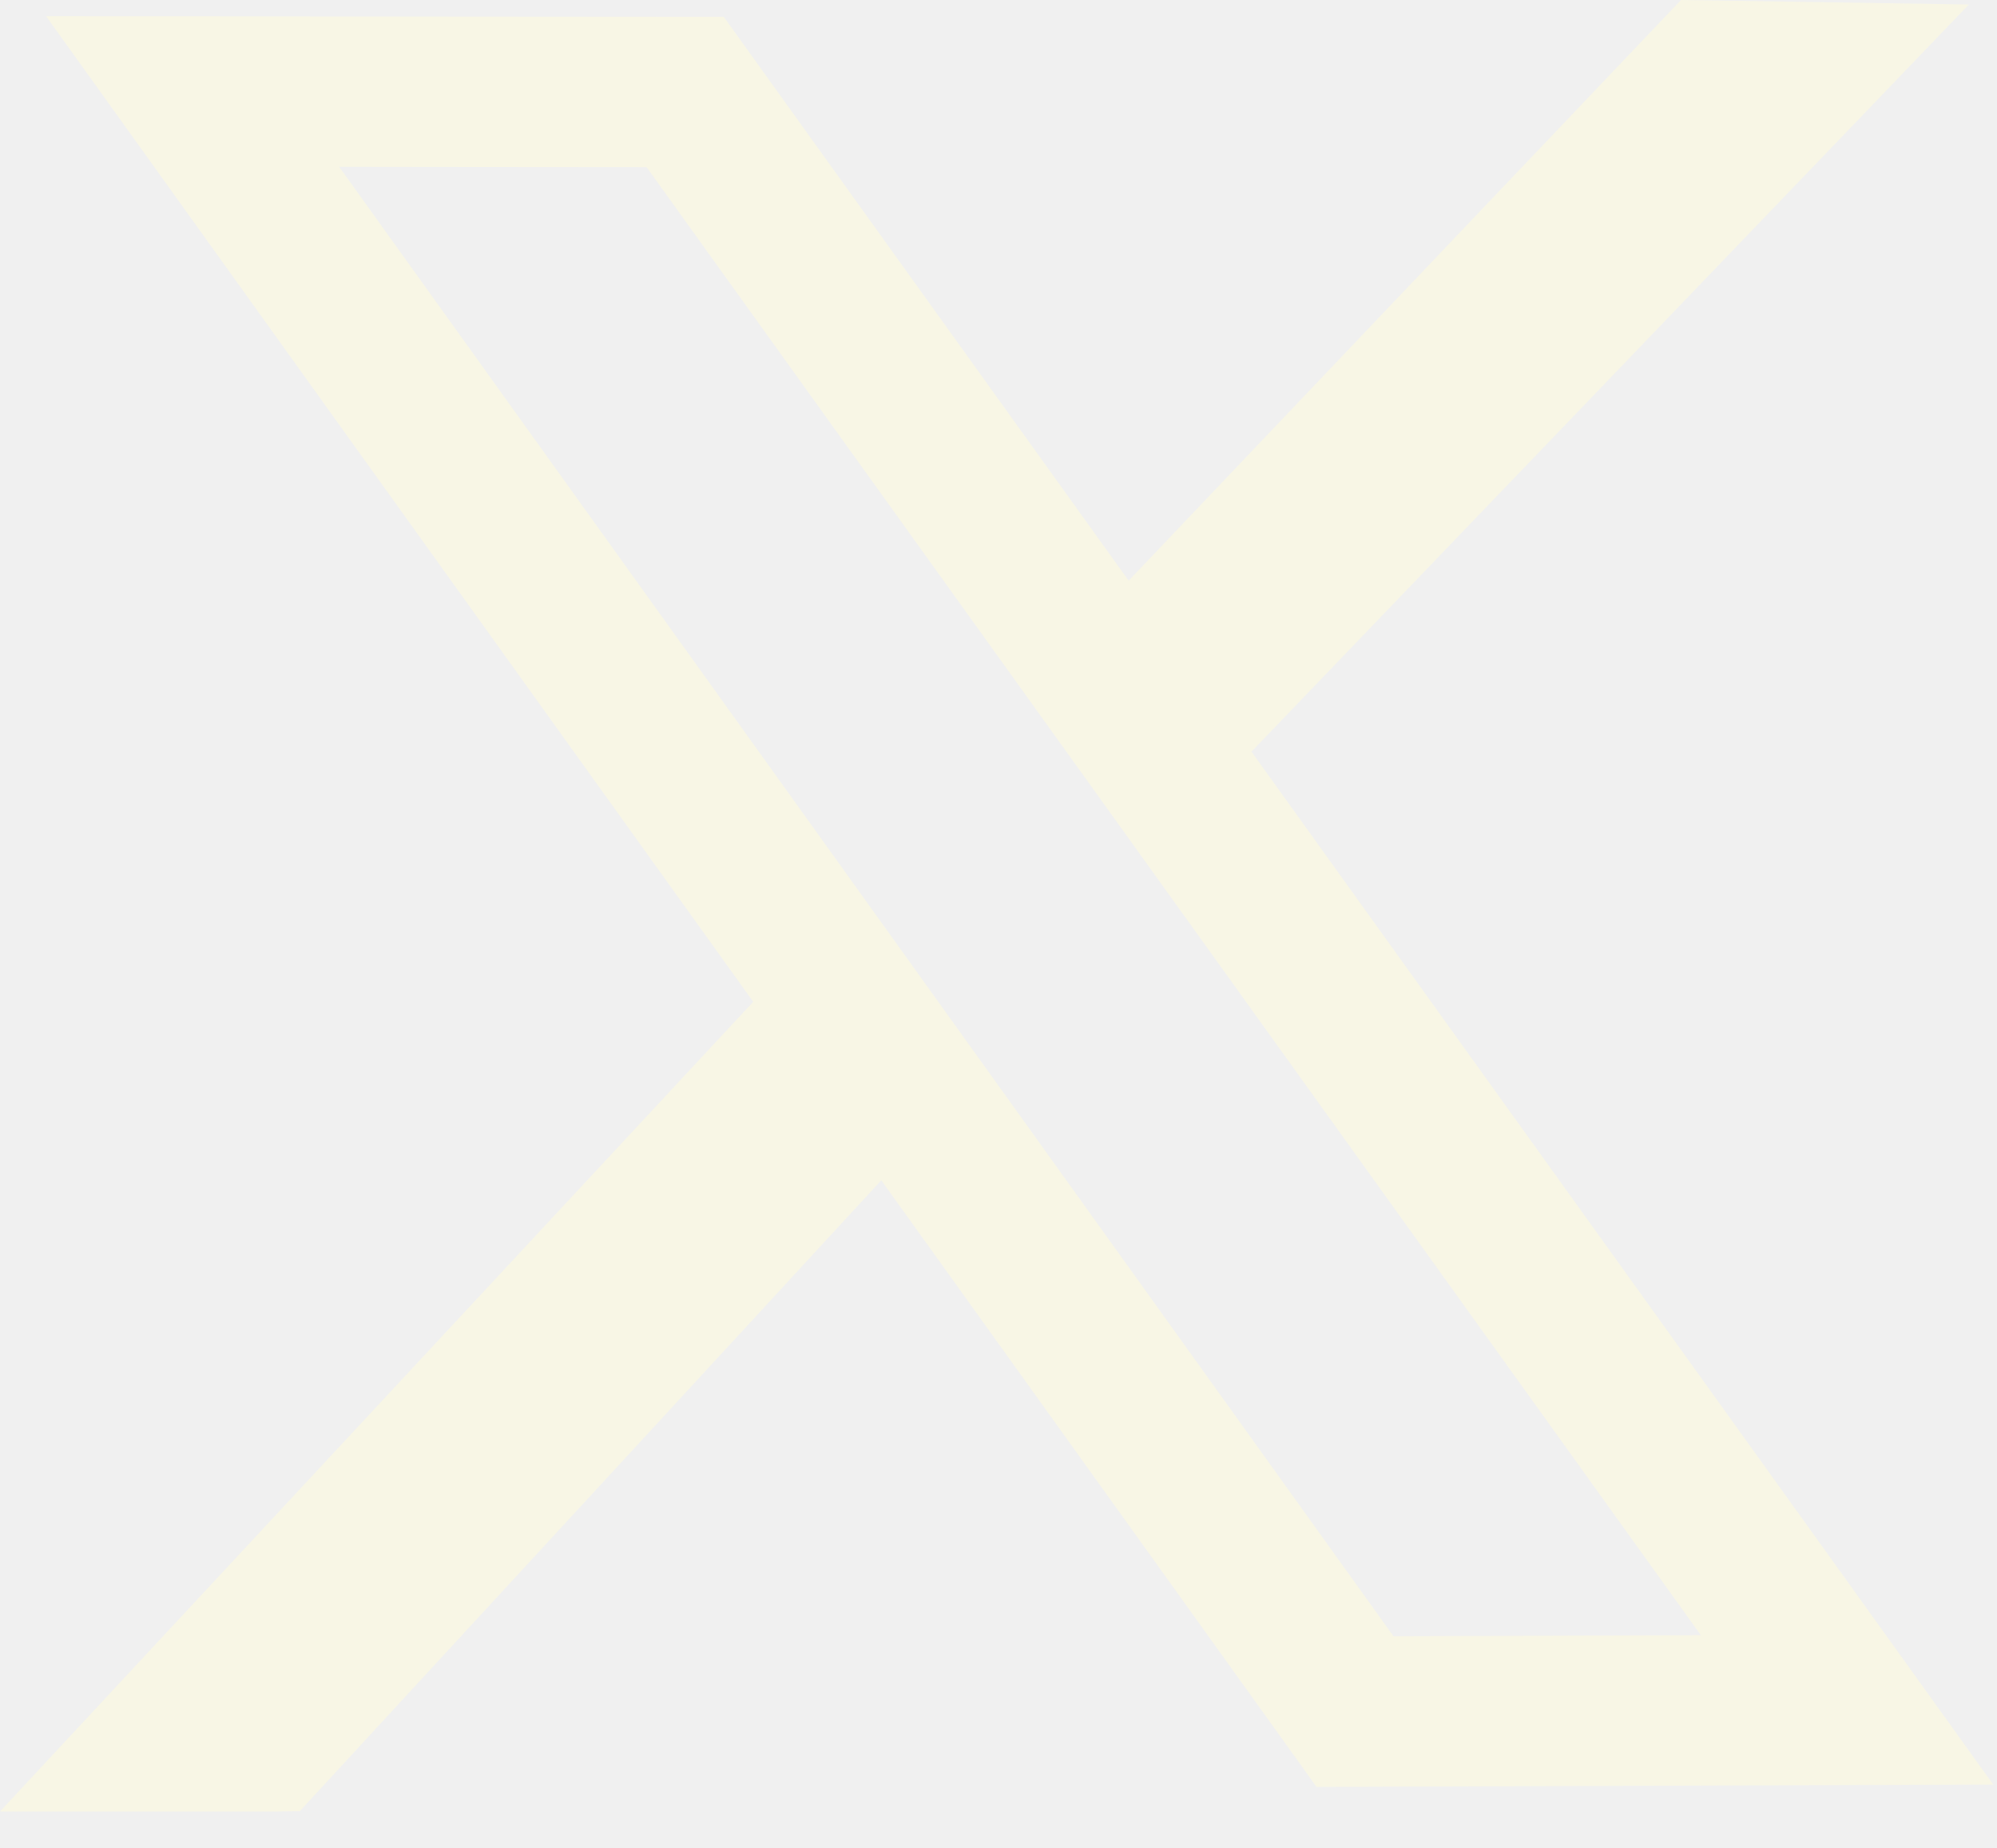
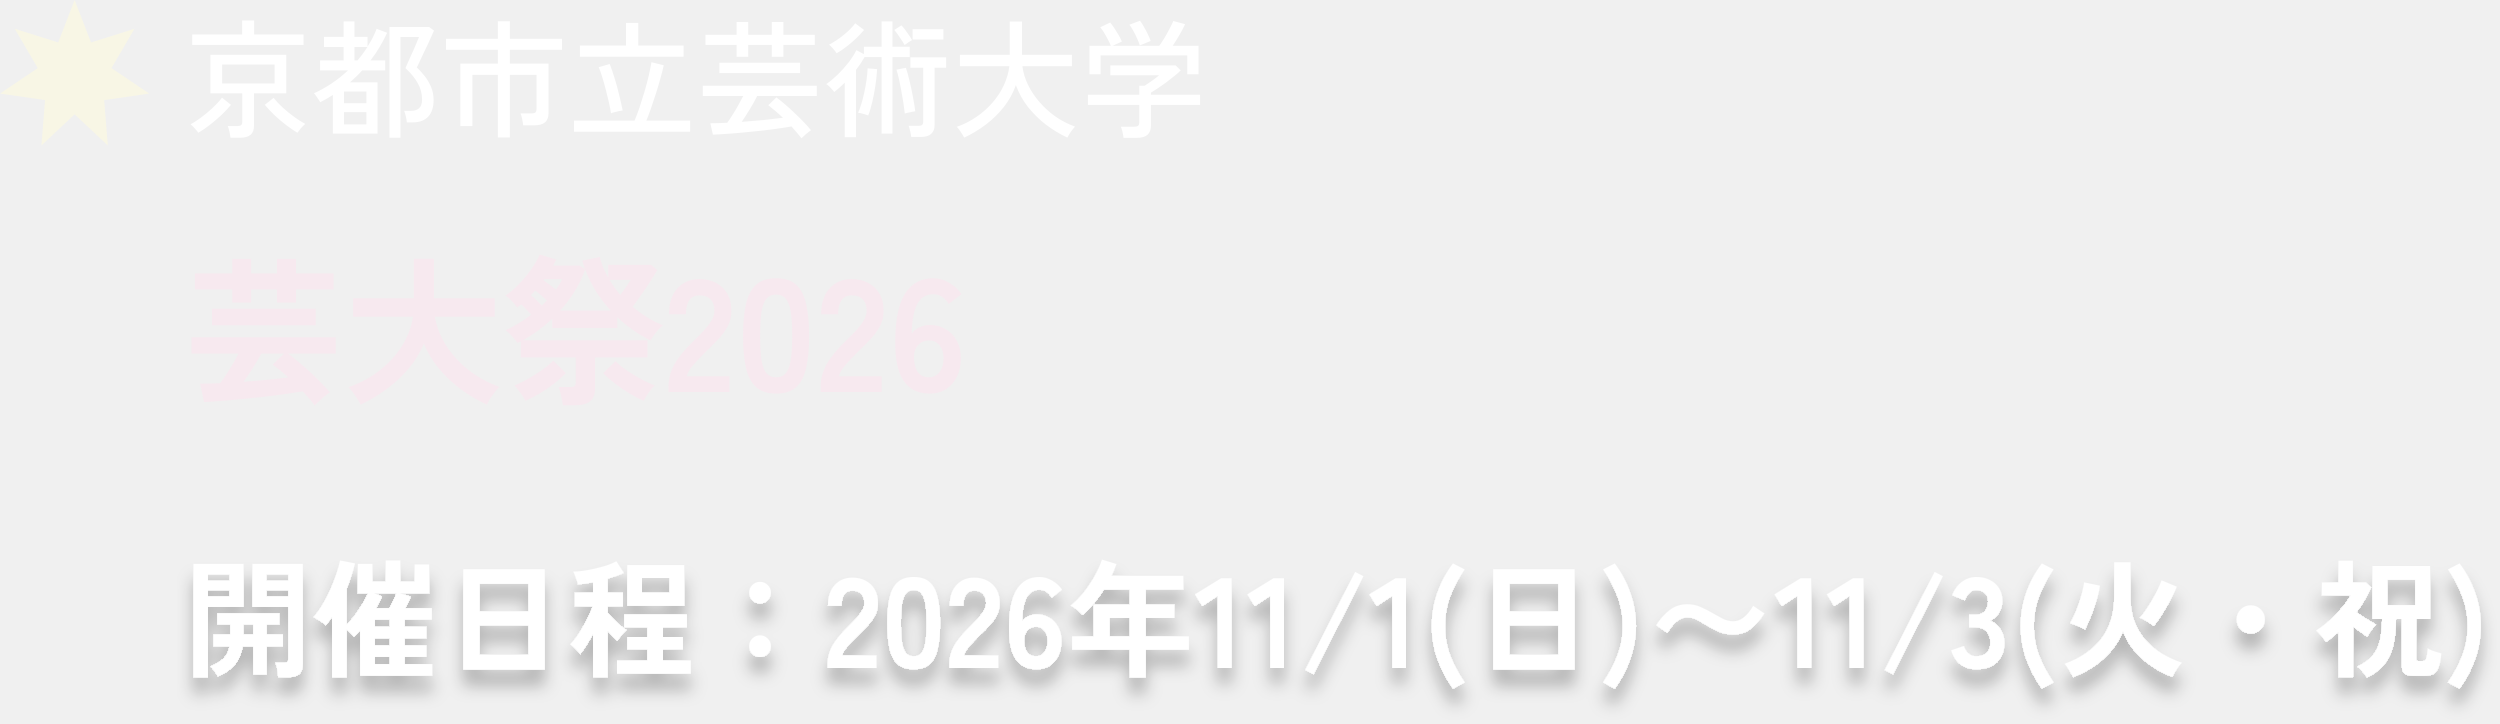
- <svg xmlns="http://www.w3.org/2000/svg" width="40" height="37" viewBox="0 0 40 37" fill="none">
-   <path d="M3.857 1.831C8.357 8.104 12.861 14.374 17.361 20.648C20.62 25.189 23.883 29.734 27.141 34.276C30.426 34.264 33.711 34.253 36.996 34.242C29.237 23.442 21.482 12.642 13.724 1.842C10.435 1.842 7.146 1.834 3.857 1.831Z" stroke="#F8F6E5" stroke-width="3.011" stroke-miterlimit="10" />
-   <path d="M5.804 35.821C9.966 31.306 14.129 26.791 18.288 22.28C17.568 21.474 16.608 20.667 15.888 19.865C10.938 25.186 5.988 30.503 1.038 35.825H5.568L5.804 35.821Z" fill="#F8F6E5" stroke="#F8F6E5" stroke-width="0.904" stroke-miterlimit="10" />
-   <path d="M33.862 0.455C29.628 4.902 25.398 9.35 21.164 13.801C21.873 14.618 22.582 15.436 23.29 16.25C28.323 11.007 33.359 5.768 38.392 0.526C36.88 0.503 35.373 0.477 33.862 0.455Z" fill="#F8F6E5" stroke="#F8F6E5" stroke-width="0.904" stroke-miterlimit="10" />
+ <svg xmlns="http://www.w3.org/2000/svg" width="625" height="181" viewBox="0 0 625 181" fill="none">
+   <path d="M18.655 0L22.755 10.617L33.612 7.202L27.867 17.03L37.307 23.39L26.043 25.025L26.955 36.37L18.655 28.582L10.352 36.37L11.265 25.025L0 23.39L9.44 17.03L3.695 7.202L14.553 10.617L18.655 0Z" fill="#F8F6E5" />
+   <path d="M78.68 101.36C78.307 100.853 77.867 100.293 77.36 99.68C76.853 99.093 76.293 98.48 75.68 97.84C74.267 98.08 72.693 98.32 70.96 98.56C69.227 98.8 67.44 99.027 65.6 99.24C63.76 99.453 61.933 99.64 60.12 99.8C58.333 99.987 56.653 100.133 55.08 100.24C53.507 100.373 52.147 100.467 51 100.52L50.04 95.92C51.507 95.92 53.173 95.88 55.04 95.8C55.787 94.84 56.573 93.68 57.4 92.32C58.253 90.933 59 89.627 59.64 88.4H47.88V84.32H83.92V88.4H72.04C72.84 88.987 73.72 89.693 74.68 90.52C75.667 91.32 76.653 92.187 77.64 93.12C78.627 94.027 79.533 94.92 80.36 95.8C81.213 96.653 81.92 97.413 82.48 98.08C81.893 98.453 81.24 98.96 80.52 99.6C79.8 100.24 79.187 100.827 78.68 101.36ZM58.08 75.64V72.36H48.72V68.36H58.08V64.72H62.8V68.36H69.24V64.72H74V68.36H83.4V72.36H74V75.64H69.24V72.36H62.8V75.64H58.08ZM53 81.32V77.16H78.92V81.32H53ZM60.88 95.44C62.827 95.307 64.773 95.147 66.72 94.96C68.667 94.747 70.453 94.547 72.08 94.36C71.413 93.747 70.747 93.173 70.08 92.64C69.413 92.08 68.773 91.587 68.16 91.16L71 88.4H65.32C64.733 89.52 64.04 90.707 63.24 91.96C62.44 93.213 61.653 94.373 60.88 95.44ZM90.16 101.16C89.947 100.733 89.653 100.227 89.28 99.64C88.933 99.08 88.56 98.533 88.16 98C87.787 97.493 87.44 97.093 87.12 96.8C90.08 95.76 92.693 94.347 94.96 92.56C97.253 90.773 99.107 88.733 100.52 86.44C101.96 84.147 102.867 81.72 103.24 79.16H88.28V74.56H103.44V64.68H108.48V74.56H123.68V79.16H108.72C109.147 81.667 110.093 84.08 111.56 86.4C113.027 88.693 114.893 90.733 117.16 92.52C119.453 94.307 122.013 95.707 124.84 96.72C124.493 97.067 124.107 97.507 123.68 98.04C123.28 98.573 122.893 99.12 122.52 99.68C122.173 100.267 121.907 100.76 121.72 101.16C119.507 100.147 117.373 98.893 115.32 97.4C113.267 95.88 111.427 94.16 109.8 92.24C108.173 90.293 106.893 88.173 105.96 85.88C105.027 88.173 103.733 90.293 102.08 92.24C100.427 94.187 98.56 95.907 96.48 97.4C94.427 98.893 92.32 100.147 90.16 101.16ZM140.72 101.32C140.64 100.68 140.493 99.893 140.28 98.96C140.093 98.027 139.893 97.293 139.68 96.76H142.6C143.16 96.76 143.52 96.667 143.68 96.48C143.867 96.293 143.96 95.987 143.96 95.56V89.36H130.2V85.32C130.093 85.4 129.96 85.48 129.8 85.56C129.667 85.613 129.533 85.667 129.4 85.72C129.053 85.267 128.6 84.72 128.04 84.08C127.48 83.44 126.92 82.933 126.36 82.56C127.453 82.08 128.547 81.507 129.64 80.84C130.733 80.173 131.787 79.453 132.8 78.68C132.453 78.28 132.053 77.84 131.6 77.36C131.147 76.88 130.707 76.453 130.28 76.08C130.12 76.213 129.96 76.347 129.8 76.48C129.64 76.613 129.467 76.747 129.28 76.88C128.933 76.347 128.493 75.8 127.96 75.24C127.427 74.68 126.893 74.227 126.36 73.88C127.533 73.107 128.68 72.133 129.8 70.96C130.92 69.787 131.933 68.56 132.84 67.28C133.747 65.973 134.453 64.76 134.96 63.64L139.04 64.88C138.8 65.387 138.547 65.893 138.28 66.4H144.96L146.24 67.24C146.133 66.893 146.013 66.547 145.88 66.2C145.773 65.853 145.667 65.507 145.56 65.16L149.92 64.24C150.16 65.147 150.453 66.027 150.8 66.88C151.173 67.733 151.587 68.56 152.04 69.36V66.2H162.8L164.32 67.52C163.867 68.32 163.267 69.293 162.52 70.44C161.8 71.56 161.04 72.68 160.24 73.8C159.467 74.92 158.773 75.88 158.16 76.68C160.533 78.707 163.067 80.253 165.76 81.32C165.44 81.56 165.067 81.907 164.64 82.36C164.24 82.813 163.853 83.293 163.48 83.8C163.107 84.307 162.813 84.747 162.6 85.12C161.133 84.373 159.707 83.52 158.32 82.56C156.933 81.6 155.6 80.52 154.32 79.32V82H138.04V79.72C135.773 81.853 133.333 83.64 130.72 85.08H161.88V89.36H148.76V97.12C148.76 98.587 148.347 99.653 147.52 100.32C146.693 100.987 145.427 101.32 143.72 101.32H140.72ZM140.04 77.64H152.68C151.347 76.2 150.133 74.627 149.04 72.92C147.947 71.187 147.027 69.32 146.28 67.32C145.667 69.187 144.813 71 143.72 72.76C142.653 74.493 141.427 76.12 140.04 77.64ZM131.36 100.2C131.093 99.667 130.68 99.013 130.12 98.24C129.56 97.467 129.053 96.84 128.6 96.36C129.32 96.093 130.133 95.72 131.04 95.24C131.947 94.76 132.867 94.227 133.8 93.64C134.733 93.053 135.6 92.453 136.4 91.84C137.2 91.227 137.84 90.667 138.32 90.16L141.48 93.28C140.6 94.187 139.573 95.093 138.4 96C137.227 96.907 136.027 97.72 134.8 98.44C133.573 99.16 132.427 99.747 131.36 100.2ZM160.92 100.2C159.88 99.773 158.733 99.187 157.48 98.44C156.253 97.72 155.053 96.907 153.88 96C152.707 95.093 151.68 94.187 150.8 93.28L153.88 90.28C154.387 90.813 155.04 91.387 155.84 92C156.667 92.587 157.547 93.173 158.48 93.76C159.413 94.32 160.333 94.827 161.24 95.28C162.147 95.733 162.96 96.093 163.68 96.36C163.387 96.627 163.053 97 162.68 97.48C162.333 97.933 162 98.4 161.68 98.88C161.36 99.387 161.107 99.827 160.92 100.2ZM155.08 73.72C155.56 73.08 156.053 72.4 156.56 71.68C157.067 70.933 157.44 70.36 157.68 69.96H152.36C153.187 71.32 154.093 72.573 155.08 73.72ZM139 72.4C139.293 71.973 139.573 71.547 139.84 71.12C140.133 70.667 140.373 70.227 140.56 69.8H136.08L135.88 70.08C136.36 70.4 136.893 70.787 137.48 71.24C138.067 71.667 138.573 72.053 139 72.4ZM135.48 76.4C135.693 76.187 135.907 75.973 136.12 75.76C136.333 75.547 136.533 75.333 136.72 75.12C136.347 74.747 135.893 74.333 135.36 73.88C134.827 73.427 134.307 73.013 133.8 72.64C133.613 72.827 133.427 73.027 133.24 73.24C133.08 73.427 132.907 73.613 132.72 73.8C133.173 74.147 133.653 74.573 134.16 75.08C134.667 75.56 135.107 76 135.48 76.4ZM167.12 98V96.68C167.12 94.76 167.613 92.893 168.6 91.08C169.613 89.267 171.293 87.24 173.64 85C174.467 84.2 175.253 83.4 176 82.6C176.747 81.773 177.36 80.973 177.84 80.2C178.32 79.4 178.573 78.64 178.6 77.92C178.627 76.533 178.307 75.507 177.64 74.84C177 74.173 176.08 73.84 174.88 73.84C173.733 73.84 172.88 74.253 172.32 75.08C171.76 75.907 171.48 77.067 171.48 78.56H167.24C167.24 75.787 167.947 73.627 169.36 72.08C170.773 70.533 172.613 69.76 174.88 69.76C176.427 69.76 177.8 70.08 179 70.72C180.227 71.36 181.187 72.293 181.88 73.52C182.573 74.747 182.893 76.253 182.84 78.04C182.813 79.293 182.52 80.453 181.96 81.52C181.4 82.587 180.653 83.627 179.72 84.64C178.813 85.627 177.773 86.68 176.6 87.8C175.373 89 174.28 90.147 173.32 91.24C172.387 92.333 171.84 93.28 171.68 94.08H182.36V98H167.12ZM194.049 98.4C191.915 98.4 190.249 97.867 189.049 96.8C187.849 95.733 186.995 94.133 186.489 92C186.009 89.867 185.769 87.2 185.769 84C185.769 80.8 186.009 78.133 186.489 76C186.995 73.84 187.849 72.227 189.049 71.16C190.249 70.093 191.915 69.56 194.049 69.56C196.182 69.56 197.835 70.093 199.009 71.16C200.209 72.227 201.049 73.84 201.529 76C202.035 78.133 202.289 80.8 202.289 84C202.289 87.2 202.035 89.867 201.529 92C201.049 94.133 200.209 95.733 199.009 96.8C197.835 97.867 196.182 98.4 194.049 98.4ZM194.049 94.32C195.035 94.32 195.809 94.013 196.369 93.4C196.955 92.76 197.382 91.693 197.649 90.2C197.915 88.707 198.049 86.64 198.049 84C198.049 81.333 197.915 79.253 197.649 77.76C197.382 76.267 196.955 75.213 196.369 74.6C195.809 73.96 195.035 73.64 194.049 73.64C193.062 73.64 192.275 73.96 191.689 74.6C191.102 75.213 190.675 76.267 190.409 77.76C190.169 79.253 190.049 81.333 190.049 84C190.049 86.64 190.169 88.707 190.409 90.2C190.675 91.693 191.102 92.76 191.689 93.4C192.275 94.013 193.062 94.32 194.049 94.32ZM205.167 98V96.68C205.167 94.76 205.66 92.893 206.647 91.08C207.66 89.267 209.34 87.24 211.687 85C212.514 84.2 213.3 83.4 214.047 82.6C214.794 81.773 215.407 80.973 215.887 80.2C216.367 79.4 216.62 78.64 216.647 77.92C216.674 76.533 216.354 75.507 215.687 74.84C215.047 74.173 214.127 73.84 212.927 73.84C211.78 73.84 210.927 74.253 210.367 75.08C209.807 75.907 209.527 77.067 209.527 78.56H205.287C205.287 75.787 205.994 73.627 207.407 72.08C208.82 70.533 210.66 69.76 212.927 69.76C214.474 69.76 215.847 70.08 217.047 70.72C218.274 71.36 219.234 72.293 219.927 73.52C220.62 74.747 220.94 76.253 220.887 78.04C220.86 79.293 220.567 80.453 220.007 81.52C219.447 82.587 218.7 83.627 217.767 84.64C216.86 85.627 215.82 86.68 214.647 87.8C213.42 89 212.327 90.147 211.367 91.24C210.434 92.333 209.887 93.28 209.727 94.08H220.407V98H205.167ZM232.456 98.4C231.309 98.4 230.202 98.213 229.136 97.84C228.096 97.44 227.162 96.76 226.336 95.8C225.509 94.813 224.869 93.44 224.416 91.68C223.962 89.893 223.762 87.6 223.816 84.8C223.896 79.52 224.749 75.667 226.376 73.24C228.002 70.787 230.309 69.56 233.296 69.56C234.709 69.56 236.056 69.947 237.336 70.72C238.616 71.467 239.629 72.4 240.376 73.52L237.176 76C236.696 75.227 236.136 74.627 235.496 74.2C234.882 73.773 234.149 73.56 233.296 73.56C231.509 73.56 230.176 74.387 229.296 76.04C228.442 77.693 227.989 80.147 227.936 83.4C228.389 82.733 229.029 82.213 229.856 81.84C230.709 81.44 231.562 81.24 232.416 81.24C233.909 81.24 235.242 81.587 236.416 82.28C237.589 82.947 238.509 83.907 239.176 85.16C239.869 86.387 240.216 87.853 240.216 89.56C240.216 91.267 239.896 92.787 239.256 94.12C238.616 95.453 237.709 96.507 236.536 97.28C235.389 98.027 234.029 98.4 232.456 98.4ZM232.176 94.32C233.349 94.32 234.256 93.88 234.896 93C235.562 92.12 235.896 90.973 235.896 89.56C235.896 88.227 235.562 87.16 234.896 86.36C234.256 85.533 233.402 85.12 232.336 85.12C231.109 85.12 230.149 85.533 229.456 86.36C228.762 87.187 228.442 88.267 228.496 89.6C228.549 91.12 228.896 92.293 229.536 93.12C230.176 93.92 231.056 94.32 232.176 94.32Z" fill="#F7E9EF" />
+   <g filter="url(#filter0_d_0_1)">
+     <path d="M69.552 169.304C69.509 168.771 69.435 168.141 69.328 167.416C69.221 166.712 69.072 166.136 68.88 165.688H71.024C71.451 165.688 71.728 165.613 71.856 165.464C72.005 165.315 72.08 165.048 72.08 164.664V151.736H63.12V140.984H75.696V166.04C75.696 167.149 75.397 167.971 74.8 168.504C74.224 169.037 73.275 169.304 71.952 169.304H69.552ZM48.368 169.336V140.984H60.88V151.736H51.984V169.336H48.368ZM54.448 169.112C54.235 168.685 53.957 168.237 53.616 167.768C53.296 167.299 52.955 166.915 52.592 166.616C54.064 165.976 55.173 165.304 55.92 164.6C56.667 163.875 57.157 162.872 57.392 161.592H53.36V158.616H57.584V156.12H54.32V153.336H69.808V156.12H66.672V158.616H70.736V161.592H66.672V168.632H63.312V161.592H60.656C60.315 163.576 59.611 165.155 58.544 166.328C57.499 167.501 56.133 168.429 54.448 169.112ZM66.608 149.112H72.08V147.512H66.608V149.112ZM66.608 145.208H72.08V143.608H66.608V145.208ZM51.984 149.112H57.392V147.512H51.984V149.112ZM51.984 145.208H57.392V143.608H51.984V145.208ZM60.848 158.616H63.312V156.12H60.848V158.616ZM83.024 169.336V154.168C82.512 154.936 82 155.64 81.488 156.28C81.083 155.917 80.581 155.565 79.984 155.224C79.408 154.861 78.875 154.541 78.384 154.264C79.152 153.389 79.899 152.355 80.624 151.16C81.349 149.944 82.011 148.675 82.608 147.352C83.205 146.008 83.707 144.707 84.112 143.448C84.539 142.189 84.837 141.08 85.008 140.12L88.752 140.856C88.475 141.923 88.155 142.989 87.792 144.056C87.451 145.101 87.077 146.136 86.672 147.16V156.184C87.376 155.501 88.059 154.712 88.72 153.816C89.403 152.899 90.032 151.96 90.608 151C91.205 150.04 91.685 149.144 92.048 148.312H89.488V140.984H93.104V145.4H96.432V140.12H100.08V145.4H103.664V141.112H107.28V148.312H99.952L102.672 149.176C102.523 149.581 102.32 150.04 102.064 150.552C101.808 151.064 101.541 151.565 101.264 152.056H107.952V154.904H101.168V156.728H106.576V159.544H101.168V161.368H106.576V164.216H101.168V166.04H108.016V168.92H90.032V157.592C89.755 157.891 89.488 158.179 89.232 158.456C88.976 158.712 88.731 158.957 88.496 159.192C88.325 158.957 88.069 158.659 87.728 158.296C87.387 157.933 87.035 157.613 86.672 157.336V169.336H83.024ZM93.968 152.056H97.392C97.712 151.459 98.032 150.819 98.352 150.136C98.672 149.453 98.928 148.845 99.12 148.312H93.488L95.504 149.144C95.312 149.592 95.077 150.061 94.8 150.552C94.544 151.043 94.267 151.544 93.968 152.056ZM93.712 166.04H97.488V164.216H93.712V166.04ZM93.712 161.368H97.488V159.544H93.712V161.368ZM93.712 156.728H97.488V154.904H93.712V156.728ZM115.824 167.384V142.296H136.176V167.384H115.824ZM119.888 163.736H132.112V156.344H119.888V163.736ZM119.888 152.856H132.112V145.944H119.888V152.856ZM148.272 169.304V158.424C147.696 159.491 147.109 160.493 146.512 161.432C145.936 162.349 145.445 163.053 145.04 163.544C144.869 163.267 144.635 162.968 144.336 162.648C144.037 162.307 143.717 161.997 143.376 161.72C143.056 161.443 142.779 161.24 142.544 161.112C143.035 160.621 143.557 160.003 144.112 159.256C144.667 158.488 145.2 157.656 145.712 156.76C146.245 155.864 146.725 154.968 147.152 154.072C147.579 153.176 147.92 152.344 148.176 151.576H143.728V148.184H148.272V145.56C147.611 145.688 146.96 145.805 146.32 145.912C145.68 145.997 145.072 146.061 144.496 146.104C144.453 145.848 144.357 145.517 144.208 145.112C144.08 144.707 143.931 144.301 143.76 143.896C143.611 143.491 143.461 143.16 143.312 142.904C144.016 142.904 144.848 142.84 145.808 142.712C146.768 142.563 147.771 142.371 148.816 142.136C149.861 141.901 150.843 141.635 151.76 141.336C152.699 141.016 153.477 140.675 154.096 140.312L155.92 143.224C155.365 143.501 154.747 143.757 154.064 143.992C153.381 144.227 152.667 144.451 151.92 144.664V148.184H155.728V151.576H151.92V153.208C152.283 153.635 152.741 154.136 153.296 154.712C153.851 155.267 154.427 155.8 155.024 156.312C155.621 156.803 156.155 157.197 156.624 157.496C156.389 157.667 156.123 157.923 155.824 158.264C155.525 158.605 155.237 158.957 154.96 159.32C154.704 159.661 154.501 159.971 154.352 160.248C154.011 159.949 153.627 159.576 153.2 159.128C152.773 158.659 152.347 158.179 151.92 157.688V169.304H148.272ZM154.256 168.408V165.144H161.84V162.328H156.816V159.256H161.84V156.824H156.048V153.624H171.728V156.824H165.744V159.256H170.736V162.328H165.744V165.144H172.688V168.408H154.256ZM156.816 151.448V141.272H171.056V151.448H156.816ZM160.496 148.184H167.376V144.504H160.496V148.184ZM190 164.248C189.253 164.248 188.613 163.981 188.08 163.448C187.568 162.915 187.312 162.275 187.312 161.528C187.312 160.781 187.568 160.152 188.08 159.64C188.613 159.107 189.253 158.84 190 158.84C190.747 158.84 191.387 159.107 191.92 159.64C192.453 160.152 192.72 160.781 192.72 161.528C192.72 162.275 192.453 162.915 191.92 163.448C191.387 163.981 190.747 164.248 190 164.248ZM190 150.872C189.253 150.872 188.613 150.605 188.08 150.072C187.568 149.539 187.312 148.899 187.312 148.152C187.312 147.405 187.568 146.776 188.08 146.264C188.613 145.731 189.253 145.464 190 145.464C190.747 145.464 191.387 145.731 191.92 146.264C192.453 146.776 192.72 147.405 192.72 148.152C192.72 148.899 192.453 149.539 191.92 150.072C191.387 150.605 190.747 150.872 190 150.872ZM206.896 167V165.944C206.896 164.408 207.291 162.915 208.08 161.464C208.891 160.013 210.235 158.392 212.112 156.6C212.773 155.96 213.403 155.32 214 154.68C214.597 154.019 215.088 153.379 215.472 152.76C215.856 152.12 216.059 151.512 216.08 150.936C216.101 149.827 215.845 149.005 215.312 148.472C214.8 147.939 214.064 147.672 213.104 147.672C212.187 147.672 211.504 148.003 211.056 148.664C210.608 149.325 210.384 150.253 210.384 151.448H206.992C206.992 149.229 207.557 147.501 208.688 146.264C209.819 145.027 211.291 144.408 213.104 144.408C214.341 144.408 215.44 144.664 216.4 145.176C217.381 145.688 218.149 146.435 218.704 147.416C219.259 148.397 219.515 149.603 219.472 151.032C219.451 152.035 219.216 152.963 218.768 153.816C218.32 154.669 217.723 155.501 216.976 156.312C216.251 157.101 215.419 157.944 214.48 158.84C213.499 159.8 212.624 160.717 211.856 161.592C211.109 162.467 210.672 163.224 210.544 163.864H219.088V167H206.896ZM228.439 167.32C226.732 167.32 225.399 166.893 224.439 166.04C223.479 165.187 222.796 163.907 222.391 162.2C222.007 160.493 221.815 158.36 221.815 155.8C221.815 153.24 222.007 151.107 222.391 149.4C222.796 147.672 223.479 146.381 224.439 145.528C225.399 144.675 226.732 144.248 228.439 144.248C230.146 144.248 231.468 144.675 232.407 145.528C233.367 146.381 234.039 147.672 234.423 149.4C234.828 151.107 235.031 153.24 235.031 155.8C235.031 158.36 234.828 160.493 234.423 162.2C234.039 163.907 233.367 165.187 232.407 166.04C231.468 166.893 230.146 167.32 228.439 167.32ZM228.439 164.056C229.228 164.056 229.847 163.811 230.295 163.32C230.764 162.808 231.106 161.955 231.319 160.76C231.532 159.565 231.639 157.912 231.639 155.8C231.639 153.667 231.532 152.003 231.319 150.808C231.106 149.613 230.764 148.771 230.295 148.28C229.847 147.768 229.228 147.512 228.439 147.512C227.65 147.512 227.02 147.768 226.551 148.28C226.082 148.771 225.74 149.613 225.527 150.808C225.335 152.003 225.239 153.667 225.239 155.8C225.239 157.912 225.335 159.565 225.527 160.76C225.74 161.955 226.082 162.808 226.551 163.32C227.02 163.811 227.65 164.056 228.439 164.056ZM237.334 167V165.944C237.334 164.408 237.728 162.915 238.518 161.464C239.328 160.013 240.672 158.392 242.55 156.6C243.211 155.96 243.84 155.32 244.438 154.68C245.035 154.019 245.526 153.379 245.91 152.76C246.294 152.12 246.496 151.512 246.518 150.936C246.539 149.827 246.283 149.005 245.75 148.472C245.238 147.939 244.502 147.672 243.542 147.672C242.624 147.672 241.942 148.003 241.494 148.664C241.046 149.325 240.822 150.253 240.822 151.448H237.43C237.43 149.229 237.995 147.501 239.126 146.264C240.256 145.027 241.728 144.408 243.542 144.408C244.779 144.408 245.878 144.664 246.838 145.176C247.819 145.688 248.587 146.435 249.142 147.416C249.696 148.397 249.952 149.603 249.91 151.032C249.888 152.035 249.654 152.963 249.206 153.816C248.758 154.669 248.16 155.501 247.414 156.312C246.688 157.101 245.856 157.944 244.918 158.84C243.936 159.8 243.062 160.717 242.294 161.592C241.547 162.467 241.11 163.224 240.982 163.864H249.526V167H237.334ZM259.165 167.32C258.247 167.32 257.362 167.171 256.509 166.872C255.677 166.552 254.93 166.008 254.269 165.24C253.607 164.451 253.095 163.352 252.733 161.944C252.37 160.515 252.21 158.68 252.253 156.44C252.317 152.216 252.999 149.133 254.301 147.192C255.602 145.229 257.447 144.248 259.837 144.248C260.967 144.248 262.045 144.557 263.069 145.176C264.093 145.773 264.903 146.52 265.501 147.416L262.941 149.4C262.557 148.781 262.109 148.301 261.597 147.96C261.106 147.619 260.519 147.448 259.837 147.448C258.407 147.448 257.341 148.109 256.637 149.432C255.954 150.755 255.591 152.717 255.549 155.32C255.911 154.787 256.423 154.371 257.085 154.072C257.767 153.752 258.45 153.592 259.133 153.592C260.327 153.592 261.394 153.869 262.333 154.424C263.271 154.957 264.007 155.725 264.541 156.728C265.095 157.709 265.373 158.883 265.373 160.248C265.373 161.613 265.117 162.829 264.605 163.896C264.093 164.963 263.367 165.805 262.429 166.424C261.511 167.021 260.423 167.32 259.165 167.32ZM258.941 164.056C259.879 164.056 260.605 163.704 261.117 163C261.65 162.296 261.917 161.379 261.917 160.248C261.917 159.181 261.65 158.328 261.117 157.688C260.605 157.027 259.922 156.696 259.069 156.696C258.087 156.696 257.319 157.027 256.765 157.688C256.21 158.349 255.954 159.213 255.997 160.28C256.039 161.496 256.317 162.435 256.829 163.096C257.341 163.736 258.045 164.056 258.941 164.056ZM282.464 169.368V162.424H268.032V159.096H273.44V151.16H282.464V147.384H275.968C275.2 148.6 274.368 149.752 273.472 150.84C272.597 151.907 271.68 152.877 270.72 153.752C270.378 153.389 269.93 152.984 269.376 152.536C268.842 152.088 268.277 151.715 267.68 151.416C268.853 150.456 269.962 149.325 271.008 148.024C272.053 146.701 272.96 145.336 273.728 143.928C274.517 142.499 275.104 141.155 275.488 139.896L279.104 141.016C278.741 142.019 278.325 143 277.856 143.96H295.84V147.384H286.432V151.16H293.568V154.488H286.432V159.096H297.216V162.424H286.432V169.368H282.464ZM277.376 159.096H282.464V154.488H277.376V159.096ZM304.48 167V148.952L300.576 151.512L298.752 148.6L305.28 144.568H307.904V167H304.48ZM317.573 167V148.952L313.669 151.512L311.845 148.6L318.373 144.568H320.997V167H317.573ZM328.363 168.568L326.315 167.512L338.795 142.968L340.843 144.056L328.363 168.568ZM348.073 167V148.952L344.169 151.512L342.345 148.6L348.873 144.568H351.497V167H348.073ZM363.247 172.152C361.562 169.784 360.25 167.288 359.311 164.664C358.394 162.019 357.935 159.299 357.935 156.504C357.935 153.667 358.394 150.915 359.311 148.248C360.25 145.581 361.562 143.117 363.247 140.856L366.159 142.36C364.666 144.493 363.471 146.712 362.575 149.016C361.7 151.32 361.263 153.816 361.263 156.504C361.263 159.149 361.7 161.613 362.575 163.896C363.471 166.157 364.676 168.397 366.191 170.616L363.247 172.152ZM373.293 167.384V142.296H393.645V167.384H373.293ZM377.357 163.736H389.581V156.344H377.357V163.736ZM377.357 152.856H389.581V145.944H377.357V152.856ZM403.693 172.152L400.749 170.616C402.263 168.397 403.458 166.157 404.333 163.896C405.229 161.613 405.677 159.149 405.677 156.504C405.677 153.816 405.229 151.32 404.333 149.016C403.458 146.712 402.274 144.493 400.781 142.36L403.693 140.856C405.357 143.117 406.658 145.581 407.597 148.248C408.535 150.915 409.005 153.667 409.005 156.504C409.005 159.299 408.535 162.019 407.597 164.664C406.679 167.288 405.378 169.784 403.693 172.152ZM433.291 158.616C432.053 158.616 430.933 158.413 429.931 158.008C428.949 157.581 428.021 157.112 427.147 156.6C426.229 156.045 425.344 155.533 424.491 155.064C423.659 154.595 422.773 154.36 421.835 154.36C421.109 154.36 420.427 154.552 419.786 154.936C419.168 155.299 418.613 155.779 418.123 156.376C417.632 156.952 417.205 157.571 416.843 158.232L414.059 156.312C415.083 154.712 416.213 153.443 417.451 152.504C418.688 151.544 420.149 151.064 421.835 151.064C422.987 151.064 424.053 151.277 425.035 151.704C426.037 152.131 426.987 152.611 427.883 153.144C428.821 153.677 429.728 154.179 430.603 154.648C431.477 155.096 432.373 155.32 433.291 155.32C434.037 155.32 434.72 155.139 435.339 154.776C435.957 154.392 436.512 153.912 437.003 153.336C437.515 152.739 437.941 152.109 438.283 151.448L441.067 153.368C440.043 154.968 438.912 156.248 437.675 157.208C436.437 158.147 434.976 158.616 433.291 158.616ZM449.355 167V148.952L445.451 151.512L443.627 148.6L450.155 144.568H452.779V167H449.355ZM462.448 167V148.952L458.544 151.512L456.72 148.6L463.248 144.568H465.872V167H462.448ZM473.238 168.568L471.19 167.512L483.67 142.968L485.718 144.056L473.238 168.568ZM494.1 167.32C492.586 167.32 491.274 166.925 490.164 166.136C489.076 165.325 488.287 164.141 487.796 162.584L490.932 161.528C491.039 161.827 491.21 162.179 491.444 162.584C491.679 162.968 492.01 163.309 492.436 163.608C492.863 163.907 493.396 164.056 494.036 164.056C495.124 164.056 495.988 163.789 496.628 163.256C497.268 162.723 497.588 161.827 497.588 160.568C497.588 159.437 497.268 158.531 496.628 157.848C495.988 157.165 495.071 156.824 493.876 156.824H492.276V153.688H493.876C494.943 153.688 495.732 153.379 496.244 152.76C496.756 152.12 497.012 151.341 497.012 150.424C497.012 149.357 496.703 148.611 496.084 148.184C495.487 147.736 494.804 147.512 494.036 147.512C493.482 147.512 493.012 147.672 492.628 147.992C492.244 148.291 491.924 148.643 491.668 149.048C491.434 149.432 491.263 149.773 491.156 150.072L488.052 148.824C488.607 147.373 489.418 146.253 490.484 145.464C491.572 144.653 492.778 144.248 494.1 144.248C495.402 144.248 496.532 144.504 497.492 145.016C498.474 145.507 499.231 146.2 499.764 147.096C500.319 147.992 500.596 149.048 500.596 150.264C500.596 151.373 500.298 152.376 499.7 153.272C499.124 154.147 498.388 154.787 497.492 155.192C498.559 155.597 499.423 156.291 500.084 157.272C500.767 158.253 501.108 159.395 501.108 160.696C501.108 162.723 500.49 164.333 499.252 165.528C498.036 166.723 496.319 167.32 494.1 167.32ZM510.466 172.152C508.78 169.784 507.468 167.288 506.53 164.664C505.612 162.019 505.154 159.299 505.154 156.504C505.154 153.667 505.612 150.915 506.53 148.248C507.468 145.581 508.78 143.117 510.466 140.856L513.378 142.36C511.884 144.493 510.69 146.712 509.794 149.016C508.919 151.32 508.482 153.816 508.482 156.504C508.482 159.149 508.919 161.613 509.794 163.896C510.69 166.157 511.895 168.397 513.41 170.616L510.466 172.152ZM518.272 169.272C518.037 168.781 517.717 168.205 517.312 167.544C516.906 166.883 516.522 166.349 516.16 165.944C520.149 164.536 523.21 162.445 525.344 159.672C527.477 156.899 528.544 153.411 528.544 149.208V140.568H532.64V149.88C532.682 152.035 533.045 153.965 533.728 155.672C534.41 157.379 535.338 158.883 536.512 160.184C537.706 161.464 539.072 162.563 540.608 163.48C542.144 164.376 543.776 165.112 545.504 165.688C545.226 165.923 544.917 166.264 544.576 166.712C544.256 167.16 543.957 167.608 543.68 168.056C543.402 168.525 543.21 168.909 543.104 169.208C541.93 168.803 540.736 168.248 539.52 167.544C538.304 166.861 537.13 166.04 536 165.08C534.869 164.12 533.845 163.032 532.928 161.816C532.032 160.579 531.306 159.224 530.752 157.752C529.77 160.269 528.202 162.531 526.048 164.536C523.893 166.541 521.301 168.12 518.272 169.272ZM521.216 157.368C520.96 157.197 520.597 157.005 520.128 156.792C519.68 156.579 519.21 156.387 518.72 156.216C518.25 156.024 517.845 155.896 517.504 155.832C517.888 155.213 518.272 154.467 518.656 153.592C519.061 152.696 519.424 151.757 519.744 150.776C520.085 149.795 520.362 148.856 520.576 147.96C520.81 147.043 520.96 146.253 521.024 145.592L524.96 146.424C524.874 147.171 524.693 148.035 524.416 149.016C524.16 149.997 523.85 151 523.488 152.024C523.125 153.048 522.741 154.029 522.336 154.968C521.952 155.885 521.578 156.685 521.216 157.368ZM538.432 156.472C538.154 156.259 537.802 156.013 537.376 155.736C536.97 155.459 536.554 155.203 536.128 154.968C535.701 154.712 535.317 154.531 534.976 154.424C535.466 153.912 535.978 153.251 536.512 152.44C537.066 151.629 537.6 150.776 538.112 149.88C538.624 148.984 539.082 148.109 539.488 147.256C539.893 146.403 540.192 145.677 540.384 145.08L544.192 146.68C543.893 147.405 543.52 148.205 543.072 149.08C542.624 149.955 542.133 150.851 541.6 151.768C541.066 152.685 540.522 153.549 539.968 154.36C539.434 155.171 538.922 155.875 538.432 156.472ZM562.688 158.36C561.706 158.36 560.874 158.019 560.192 157.336C559.509 156.653 559.168 155.821 559.168 154.84C559.168 153.859 559.509 153.027 560.192 152.344C560.874 151.661 561.706 151.32 562.688 151.32C563.669 151.32 564.501 151.661 565.184 152.344C565.866 153.027 566.208 153.859 566.208 154.84C566.208 155.821 565.866 156.653 565.184 157.336C564.501 158.019 563.669 158.36 562.688 158.36ZM591.744 169.4C591.509 168.973 591.146 168.483 590.656 167.928C590.186 167.373 589.738 166.947 589.312 166.648C590.954 165.859 592.213 164.963 593.088 163.96C593.984 162.957 594.602 161.72 594.944 160.248C595.306 158.755 595.498 156.92 595.52 154.744H593.12V141.496H607.52V154.744H604.032V164.568C604.032 164.845 604.074 165.037 604.16 165.144C604.266 165.229 604.48 165.272 604.8 165.272H605.6C605.877 165.272 606.09 165.219 606.24 165.112C606.41 164.984 606.549 164.707 606.656 164.28C606.762 163.832 606.869 163.139 606.976 162.2C607.21 162.328 607.53 162.467 607.936 162.616C608.341 162.765 608.757 162.904 609.184 163.032C609.632 163.16 610.016 163.267 610.336 163.352C610.186 164.867 609.952 166.029 609.632 166.84C609.312 167.651 608.864 168.205 608.288 168.504C607.733 168.803 606.976 168.952 606.016 168.952H603.456C602.389 168.952 601.621 168.771 601.152 168.408C600.704 168.067 600.48 167.469 600.48 166.616V154.744H599.008C598.986 157.197 598.773 159.341 598.368 161.176C597.962 163.011 597.237 164.6 596.192 165.944C595.168 167.267 593.685 168.419 591.744 169.4ZM584.608 169.272V157.976C584.117 158.424 583.616 158.861 583.104 159.288C582.592 159.715 582.058 160.12 581.504 160.504C581.226 160.056 580.842 159.544 580.352 158.968C579.861 158.392 579.424 157.944 579.04 157.624C580.106 156.963 581.205 156.141 582.336 155.16C583.466 154.157 584.501 153.101 585.44 151.992C586.4 150.883 587.146 149.837 587.68 148.856H580.48V145.624H584.608V140.184H588.224V145.624H591.456L592.8 146.84C592.33 147.928 591.776 148.995 591.136 150.04C590.517 151.085 589.834 152.099 589.088 153.08C589.6 153.421 590.154 153.795 590.752 154.2C591.349 154.584 591.936 154.947 592.512 155.288C593.088 155.629 593.589 155.917 594.016 156.152C593.632 156.536 593.216 157.027 592.768 157.624C592.341 158.221 592.021 158.733 591.808 159.16C591.317 158.819 590.762 158.435 590.144 158.008C589.525 157.56 588.896 157.101 588.256 156.632V169.272H584.608ZM596.832 151.288H603.808V144.952H596.832V151.288ZM614.911 172.152L611.968 170.616C613.482 168.397 614.677 166.157 615.552 163.896C616.448 161.613 616.896 159.149 616.896 156.504C616.896 153.816 616.448 151.32 615.552 149.016C614.677 146.712 613.493 144.493 612 142.36L614.911 140.856C616.576 143.117 617.877 145.581 618.816 148.248C619.754 150.915 620.224 153.667 620.224 156.504C620.224 159.299 619.754 162.019 618.816 164.664C617.898 167.288 616.597 169.784 614.911 172.152Z" fill="white" />
+   </g>
+   <path d="M57.616 34.432C57.573 34.027 57.488 33.525 57.36 32.928C57.232 32.331 57.093 31.861 56.944 31.52H59.312C59.76 31.52 60.08 31.445 60.272 31.296C60.464 31.125 60.56 30.837 60.56 30.432V23.328H52.592V13.696H71.568V23.328H63.504V31.424C63.504 32.469 63.216 33.227 62.64 33.696C62.085 34.187 61.211 34.432 60.016 34.432H57.616ZM48.048 11.232V8.608H60.528V5.12H63.536V8.608H75.888V11.232H48.048ZM55.536 20.864H68.656V16.128H55.536V20.864ZM74.352 33.184C73.477 32.672 72.539 32.032 71.536 31.264C70.533 30.496 69.563 29.675 68.624 28.8C67.707 27.904 66.896 27.04 66.192 26.208L68.4 24.48C68.997 25.227 69.755 26.027 70.672 26.88C71.611 27.733 72.581 28.523 73.584 29.248C74.587 29.973 75.493 30.549 76.304 30.976C76.005 31.232 75.653 31.584 75.248 32.032C74.864 32.501 74.565 32.885 74.352 33.184ZM49.584 33.184C49.371 32.885 49.061 32.512 48.656 32.064C48.272 31.616 47.931 31.285 47.632 31.072C48.251 30.752 48.923 30.336 49.648 29.824C50.395 29.291 51.141 28.715 51.888 28.096C52.656 27.456 53.349 26.816 53.968 26.176C54.608 25.536 55.12 24.949 55.504 24.416L57.744 26.208C57.061 27.04 56.251 27.904 55.312 28.8C54.373 29.675 53.403 30.496 52.4 31.264C51.419 32.032 50.48 32.672 49.584 33.184ZM83.216 33.408V23.744C82.192 24.405 81.136 25.013 80.048 25.568C79.963 25.376 79.824 25.141 79.632 24.864C79.44 24.565 79.237 24.277 79.024 24C78.832 23.701 78.651 23.477 78.48 23.328C79.995 22.645 81.467 21.824 82.896 20.864C84.347 19.904 85.712 18.816 86.992 17.6H80.016V15.104H85.904V11.744H81.008V9.216H85.904V5.344H88.624V9.216H91.888V11.648C92.336 10.944 92.752 10.229 93.136 9.504C93.52 8.757 93.861 7.989 94.16 7.2L96.784 8.192C96.229 9.408 95.6 10.603 94.896 11.776C94.213 12.928 93.456 14.037 92.624 15.104H96.304V17.6H90.544C90.075 18.133 89.584 18.645 89.072 19.136C88.56 19.627 88.037 20.107 87.504 20.576H94.384V33.408H83.216ZM97.36 34.432V6.752H107.28L108.496 7.648C108.389 7.925 108.187 8.384 107.888 9.024C107.611 9.664 107.28 10.389 106.896 11.2C106.512 12.011 106.128 12.811 105.744 13.6C105.381 14.389 105.061 15.083 104.784 15.68C104.507 16.277 104.315 16.672 104.208 16.864C104.869 17.483 105.52 18.197 106.16 19.008C106.8 19.819 107.333 20.725 107.76 21.728C108.187 22.731 108.4 23.829 108.4 25.024C108.4 26.816 107.952 28.192 107.056 29.152C106.16 30.112 104.88 30.592 103.216 30.592H101.712C101.669 30.165 101.584 29.664 101.456 29.088C101.328 28.512 101.189 28.053 101.04 27.712H102.736C103.632 27.712 104.315 27.488 104.784 27.04C105.275 26.592 105.52 25.877 105.52 24.896C105.52 23.445 105.168 22.091 104.464 20.832C103.76 19.552 102.725 18.283 101.36 17.024C101.424 16.853 101.573 16.512 101.808 16C102.043 15.488 102.309 14.891 102.608 14.208C102.928 13.525 103.237 12.843 103.536 12.16C103.835 11.477 104.091 10.869 104.304 10.336C104.539 9.803 104.688 9.44 104.752 9.248H100.112V34.432H97.36ZM86 31.104H91.6V28.032H86V31.104ZM86 25.792H91.6V22.88H86V25.792ZM88.624 15.104H89.36C89.829 14.571 90.267 14.027 90.672 13.472C91.099 12.896 91.493 12.32 91.856 11.744H88.624V15.104ZM124.464 34.368V18.72H118.096V31.52H115.088V15.904H124.464V12.448H111.504V9.696H124.464V5.312H127.472V9.696H140.496V12.448H127.472V15.904H137.136V28.256C137.136 29.323 136.837 30.101 136.24 30.592C135.664 31.083 134.779 31.328 133.584 31.328H130.8C130.757 30.901 130.672 30.389 130.544 29.792C130.416 29.173 130.277 28.693 130.128 28.352H132.88C133.328 28.352 133.648 28.277 133.84 28.128C134.032 27.957 134.128 27.659 134.128 27.232V18.72H127.472V34.368H124.464ZM143.504 32.928V30.144H158.64C159.045 29.205 159.461 28.107 159.888 26.848C160.315 25.568 160.731 24.245 161.136 22.88C161.541 21.493 161.893 20.16 162.192 18.88C162.491 17.6 162.715 16.491 162.864 15.552L165.936 16.32C165.723 17.344 165.435 18.475 165.072 19.712C164.731 20.949 164.357 22.208 163.952 23.488C163.547 24.768 163.141 25.984 162.736 27.136C162.331 28.288 161.947 29.291 161.584 30.144H172.528V32.928H143.504ZM144.976 14.176V11.392H156.496V5.728H159.568V11.392H170.896V14.176H144.976ZM152.752 28.32C152.624 27.488 152.443 26.56 152.208 25.536C151.973 24.491 151.717 23.435 151.44 22.368C151.163 21.301 150.875 20.288 150.576 19.328C150.277 18.347 149.979 17.504 149.68 16.8L152.432 16C152.88 17.152 153.307 18.4 153.712 19.744C154.117 21.067 154.48 22.411 154.8 23.776C155.141 25.12 155.429 26.4 155.664 27.616C155.451 27.637 155.141 27.691 154.736 27.776C154.352 27.861 153.968 27.957 153.584 28.064C153.221 28.149 152.944 28.235 152.752 28.32ZM200.368 34.56C200.027 34.112 199.643 33.643 199.216 33.152C198.811 32.661 198.363 32.149 197.872 31.616C196.528 31.851 194.981 32.085 193.232 32.32C191.483 32.555 189.68 32.757 187.824 32.928C185.989 33.12 184.229 33.28 182.544 33.408C180.88 33.536 179.44 33.621 178.224 33.664L177.584 30.816C178.181 30.816 178.832 30.805 179.536 30.784C180.261 30.763 181.019 30.731 181.808 30.688C182.256 30.091 182.715 29.408 183.184 28.64C183.675 27.872 184.144 27.083 184.592 26.272C185.061 25.44 185.467 24.683 185.808 24H175.696V21.44H204.208V24H189.296C188.784 25.045 188.165 26.155 187.44 27.328C186.736 28.48 186.064 29.525 185.424 30.464C187.216 30.336 189.019 30.187 190.832 30.016C192.645 29.824 194.277 29.632 195.728 29.44C195.109 28.843 194.48 28.277 193.84 27.744C193.221 27.211 192.635 26.731 192.08 26.304L194.096 24.352C194.715 24.8 195.419 25.365 196.208 26.048C197.019 26.731 197.829 27.467 198.64 28.256C199.472 29.024 200.24 29.781 200.944 30.528C201.669 31.275 202.267 31.947 202.736 32.544C202.437 32.757 202.032 33.077 201.52 33.504C201.029 33.931 200.645 34.283 200.368 34.56ZM184.144 14.208V11.232H176.368V8.704H184.144V5.504H187.056V8.704H192.944V5.504H195.856V8.704H203.696V11.232H195.856V14.208H192.944V11.232H187.056V14.208H184.144ZM179.856 18.272V15.68H200.016V18.272H179.856ZM211.184 34.304V20.672C210.309 21.547 209.435 22.325 208.56 23.008C208.347 22.709 208.048 22.357 207.664 21.952C207.28 21.547 206.917 21.237 206.576 21.024C207.493 20.384 208.443 19.595 209.424 18.656C210.405 17.696 211.312 16.683 212.144 15.616C212.976 14.528 213.627 13.504 214.096 12.544L215.984 13.536V11.68H220.4V5.344H223.12V11.68H227.44V14.272H223.12V33.408H220.4V14.272H216.144C215.547 15.339 214.832 16.405 214 17.472V34.304H211.184ZM227.792 34.24C227.771 33.835 227.685 33.344 227.536 32.768C227.408 32.213 227.28 31.776 227.152 31.456H229.584C230.032 31.456 230.341 31.381 230.512 31.232C230.704 31.083 230.8 30.805 230.8 30.4V16.928H227.6V14.336H236.528V16.928H233.648V31.296C233.648 32.235 233.36 32.96 232.784 33.472C232.229 33.984 231.365 34.24 230.192 34.24H227.792ZM217.04 28.864C216.741 28.736 216.315 28.597 215.76 28.448C215.227 28.299 214.811 28.213 214.512 28.192C214.789 27.637 215.056 26.923 215.312 26.048C215.589 25.173 215.835 24.224 216.048 23.2C216.283 22.155 216.475 21.109 216.624 20.064C216.773 18.997 216.869 18.005 216.912 17.088L219.28 17.28C219.216 18.517 219.077 19.861 218.864 21.312C218.651 22.763 218.384 24.16 218.064 25.504C217.765 26.848 217.424 27.968 217.04 28.864ZM226.192 28.384C226.128 27.701 226.021 26.859 225.872 25.856C225.723 24.853 225.541 23.808 225.328 22.72C225.136 21.632 224.933 20.619 224.72 19.68C224.507 18.741 224.304 17.984 224.112 17.408L226.48 16.96C226.8 17.899 227.109 19.019 227.408 20.32C227.707 21.6 227.984 22.912 228.24 24.256C228.496 25.579 228.688 26.763 228.816 27.808C228.624 27.829 228.347 27.883 227.984 27.968C227.621 28.032 227.269 28.107 226.928 28.192C226.608 28.256 226.363 28.32 226.192 28.384ZM209.168 13.312C208.891 12.907 208.571 12.501 208.208 12.096C207.867 11.691 207.547 11.381 207.248 11.168C208.528 10.507 209.765 9.685 210.96 8.704C212.176 7.723 213.125 6.763 213.808 5.824L216.016 7.488C215.461 8.149 214.8 8.853 214.032 9.6C213.264 10.325 212.453 11.019 211.6 11.68C210.768 12.32 209.957 12.864 209.168 13.312ZM228.144 9.888V7.296H235.856V9.888H228.144ZM226.16 11.264C225.84 10.688 225.435 10.048 224.944 9.344C224.475 8.619 224.016 8 223.568 7.488L225.36 6.336C225.808 6.805 226.288 7.413 226.8 8.16C227.333 8.885 227.739 9.504 228.016 10.016C227.781 10.144 227.472 10.336 227.088 10.592C226.725 10.848 226.416 11.072 226.16 11.264ZM241.04 34.4C240.933 34.165 240.763 33.867 240.528 33.504C240.315 33.141 240.08 32.789 239.824 32.448C239.568 32.107 239.355 31.861 239.184 31.712C240.955 31.093 242.597 30.261 244.112 29.216C245.648 28.171 246.992 26.976 248.144 25.632C249.317 24.288 250.256 22.848 250.96 21.312C251.685 19.755 252.144 18.165 252.336 16.544H239.984V13.696H252.432V5.376H255.504V13.696H267.984V16.544H255.6C255.792 18.123 256.261 19.68 257.008 21.216C257.755 22.752 258.715 24.192 259.888 25.536C261.061 26.88 262.395 28.085 263.888 29.152C265.403 30.197 267.024 31.029 268.752 31.648C268.581 31.84 268.357 32.107 268.08 32.448C267.824 32.811 267.579 33.163 267.344 33.504C267.109 33.867 266.939 34.165 266.832 34.4C264.976 33.525 263.195 32.448 261.488 31.168C259.803 29.867 258.299 28.384 256.976 26.72C255.675 25.056 254.672 23.243 253.968 21.28C253.264 23.285 252.251 25.12 250.928 26.784C249.605 28.448 248.091 29.92 246.384 31.2C244.677 32.48 242.896 33.547 241.04 34.4ZM280.88 34.464C280.837 34.059 280.752 33.568 280.624 32.992C280.496 32.437 280.357 32 280.208 31.68H283.568C284.016 31.68 284.336 31.605 284.528 31.456C284.72 31.285 284.816 30.997 284.816 30.592V26.24H271.984V23.68H284.816V21.44H286.16C286.672 21.099 287.269 20.693 287.952 20.224C288.656 19.733 289.264 19.264 289.776 18.816H277.584V16.352H293.904L295.184 17.6C294.779 18.005 294.245 18.475 293.584 19.008C292.944 19.541 292.251 20.085 291.504 20.64C290.757 21.173 290.053 21.664 289.392 22.112C288.731 22.56 288.176 22.912 287.728 23.168V23.68H300.016V26.24H287.728V31.456C287.728 33.461 286.565 34.464 284.24 34.464H280.88ZM272.368 18.56V11.456H277.712C277.541 10.987 277.296 10.464 276.976 9.888C276.677 9.291 276.357 8.715 276.016 8.16C275.675 7.605 275.355 7.157 275.056 6.816L277.552 5.632C277.872 6.016 278.224 6.496 278.608 7.072C278.992 7.648 279.355 8.235 279.696 8.832C280.037 9.429 280.293 9.952 280.464 10.4L278.128 11.456H289.808C290.192 10.944 290.619 10.304 291.088 9.536C291.557 8.747 291.995 7.957 292.4 7.168C292.827 6.379 293.136 5.739 293.328 5.248L296.272 6.048C295.931 6.816 295.461 7.712 294.864 8.736C294.288 9.739 293.723 10.645 293.168 11.456H299.632V18.56H296.816V13.856H275.152V18.56H272.368ZM284.944 11.36C284.816 10.891 284.603 10.336 284.304 9.696C284.027 9.035 283.707 8.384 283.344 7.744C283.003 7.104 282.672 6.581 282.352 6.176L285.008 5.184C285.307 5.568 285.627 6.069 285.968 6.688C286.331 7.307 286.661 7.936 286.96 8.576C287.28 9.216 287.515 9.771 287.664 10.24L284.944 11.36Z" fill="white" />
+   <defs>
+     <filter id="filter0_d_0_1" x="44.368" y="139.896" width="579.855" height="40.256" filterUnits="userSpaceOnUse" color-interpolation-filters="sRGB">
+       <feFlood flood-opacity="0" result="BackgroundImageFix" />
+       <feColorMatrix in="SourceAlpha" type="matrix" values="0 0 0 0 0 0 0 0 0 0 0 0 0 0 0 0 0 0 127 0" result="hardAlpha" />
+       <feOffset dy="4" />
+       <feGaussianBlur stdDeviation="2" />
+       <feComposite in2="hardAlpha" operator="out" />
+       <feColorMatrix type="matrix" values="0 0 0 0 0 0 0 0 0 0 0 0 0 0 0 0 0 0 0.25 0" />
+       <feBlend mode="normal" in2="BackgroundImageFix" result="effect1_dropShadow_0_1" />
+       <feBlend mode="normal" in="SourceGraphic" in2="effect1_dropShadow_0_1" result="shape" />
+     </filter>
+   </defs>
</svg>
